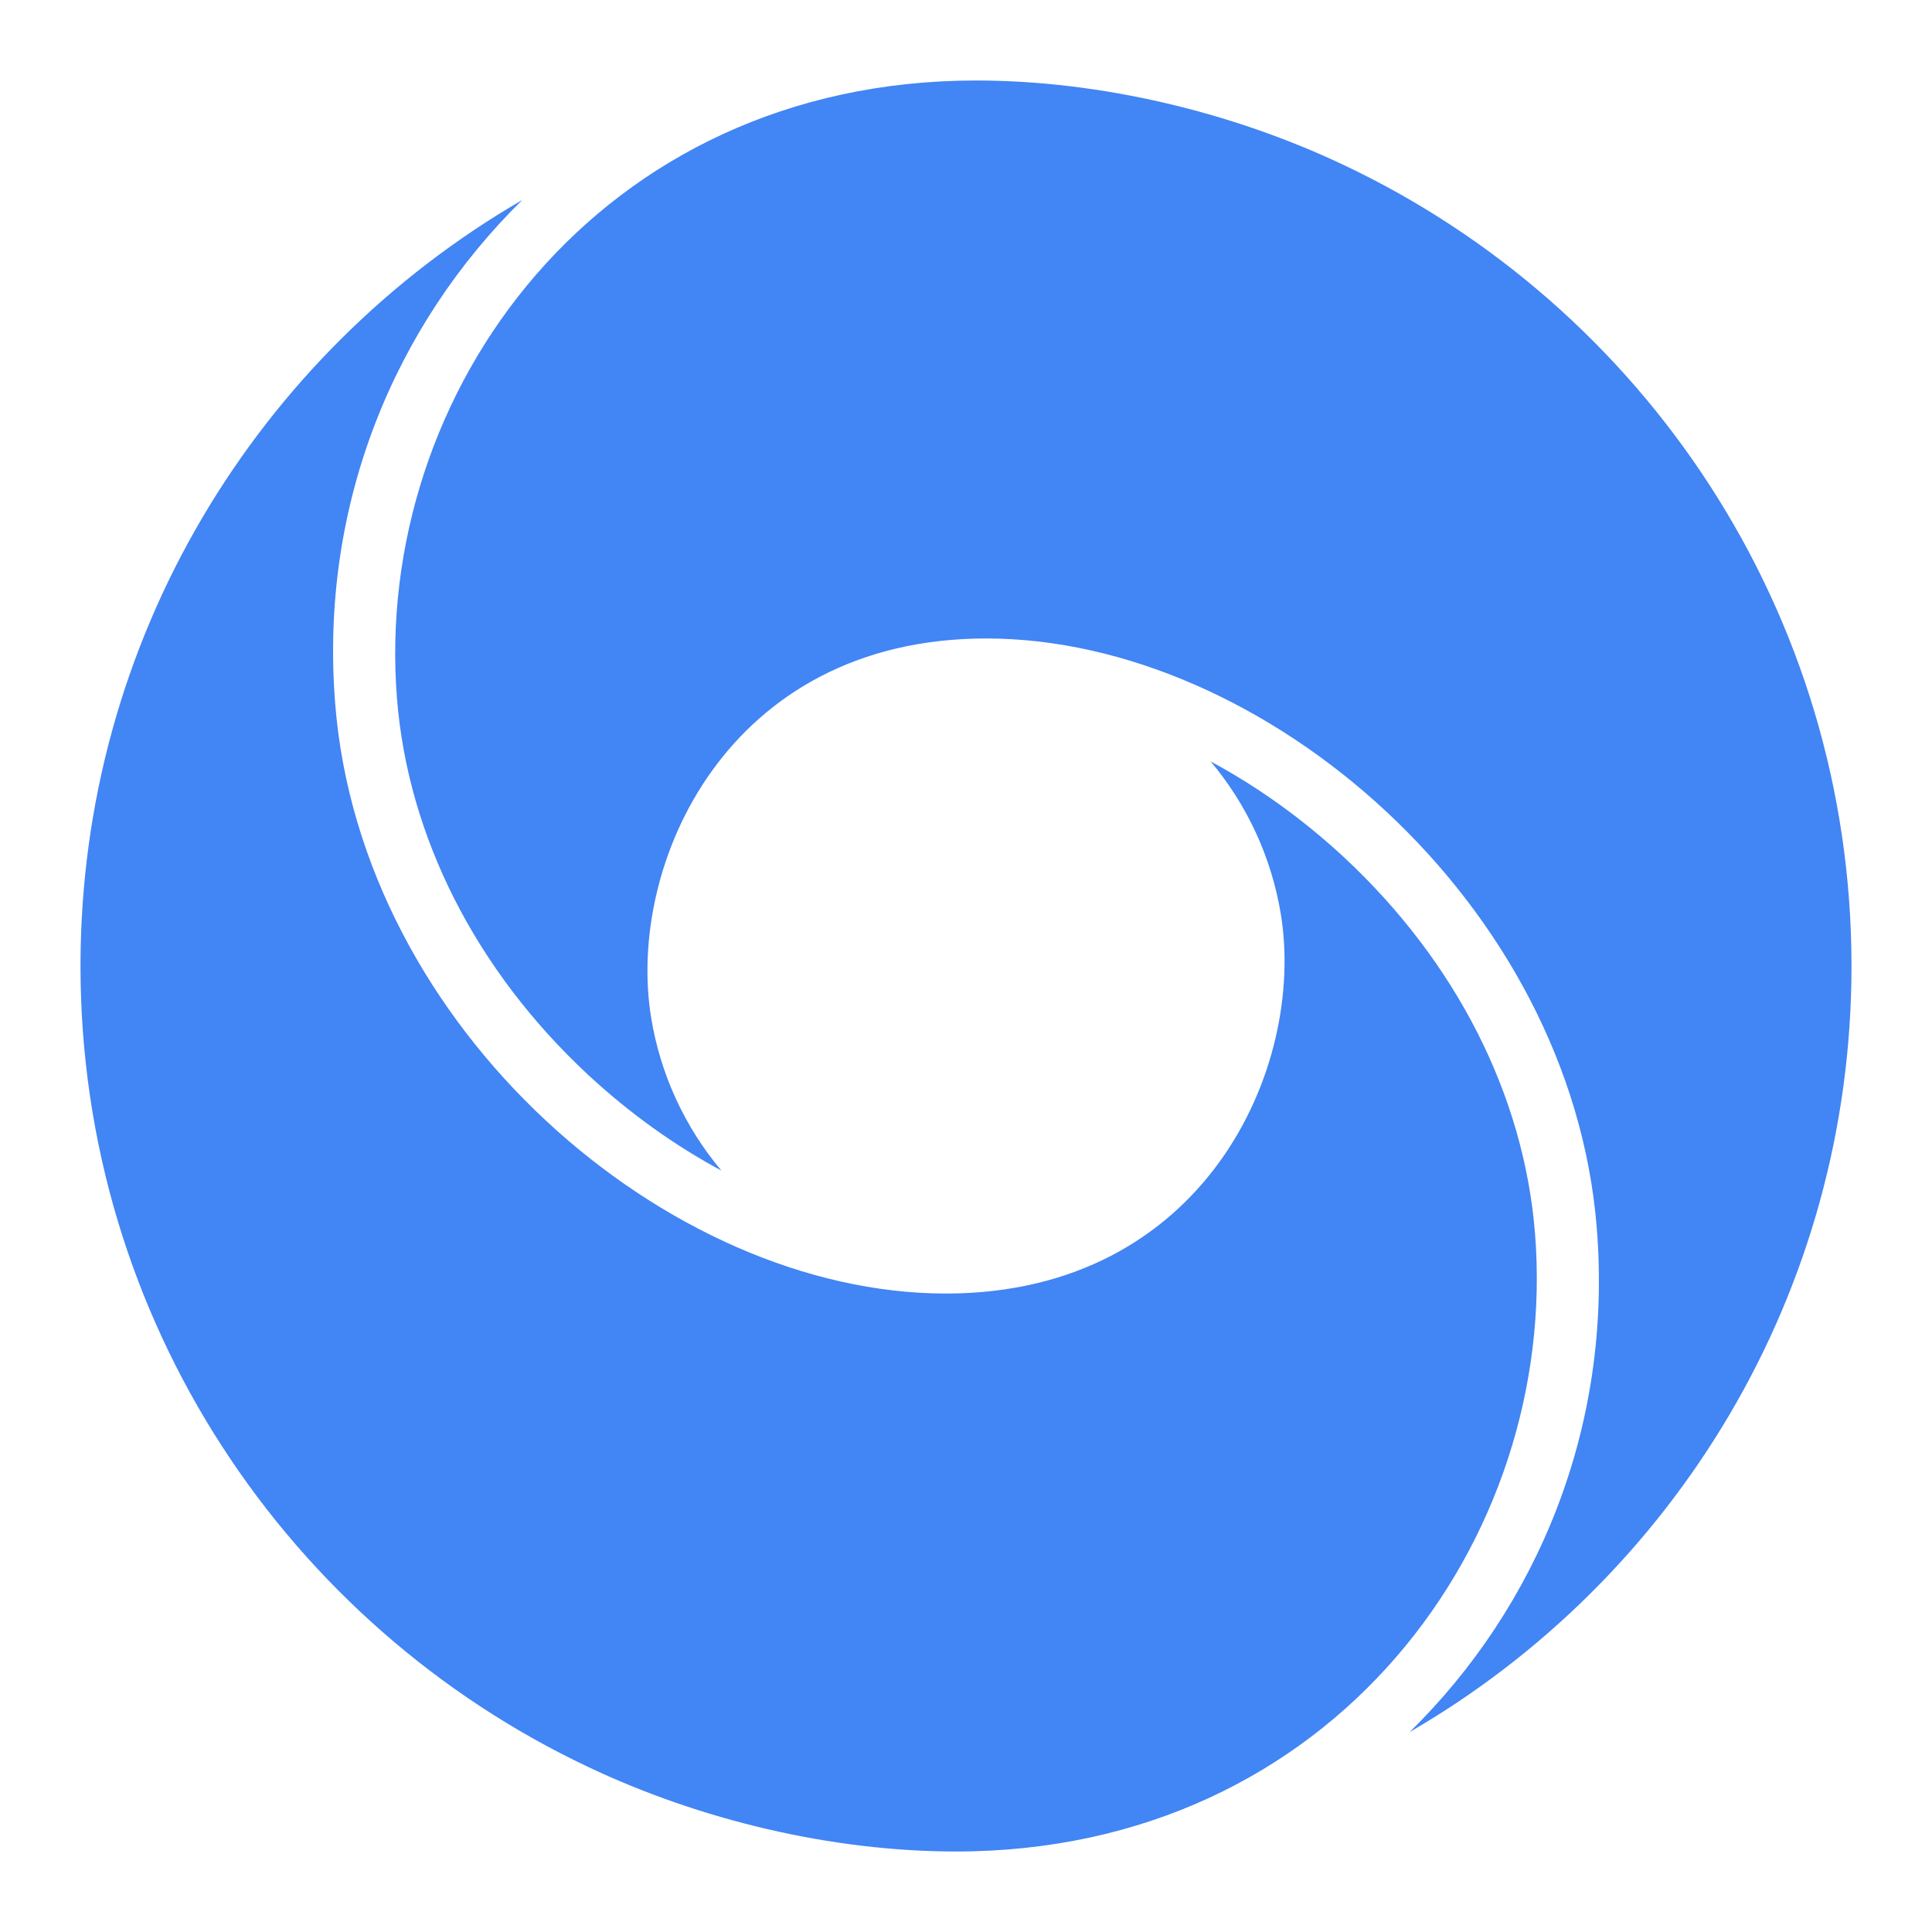
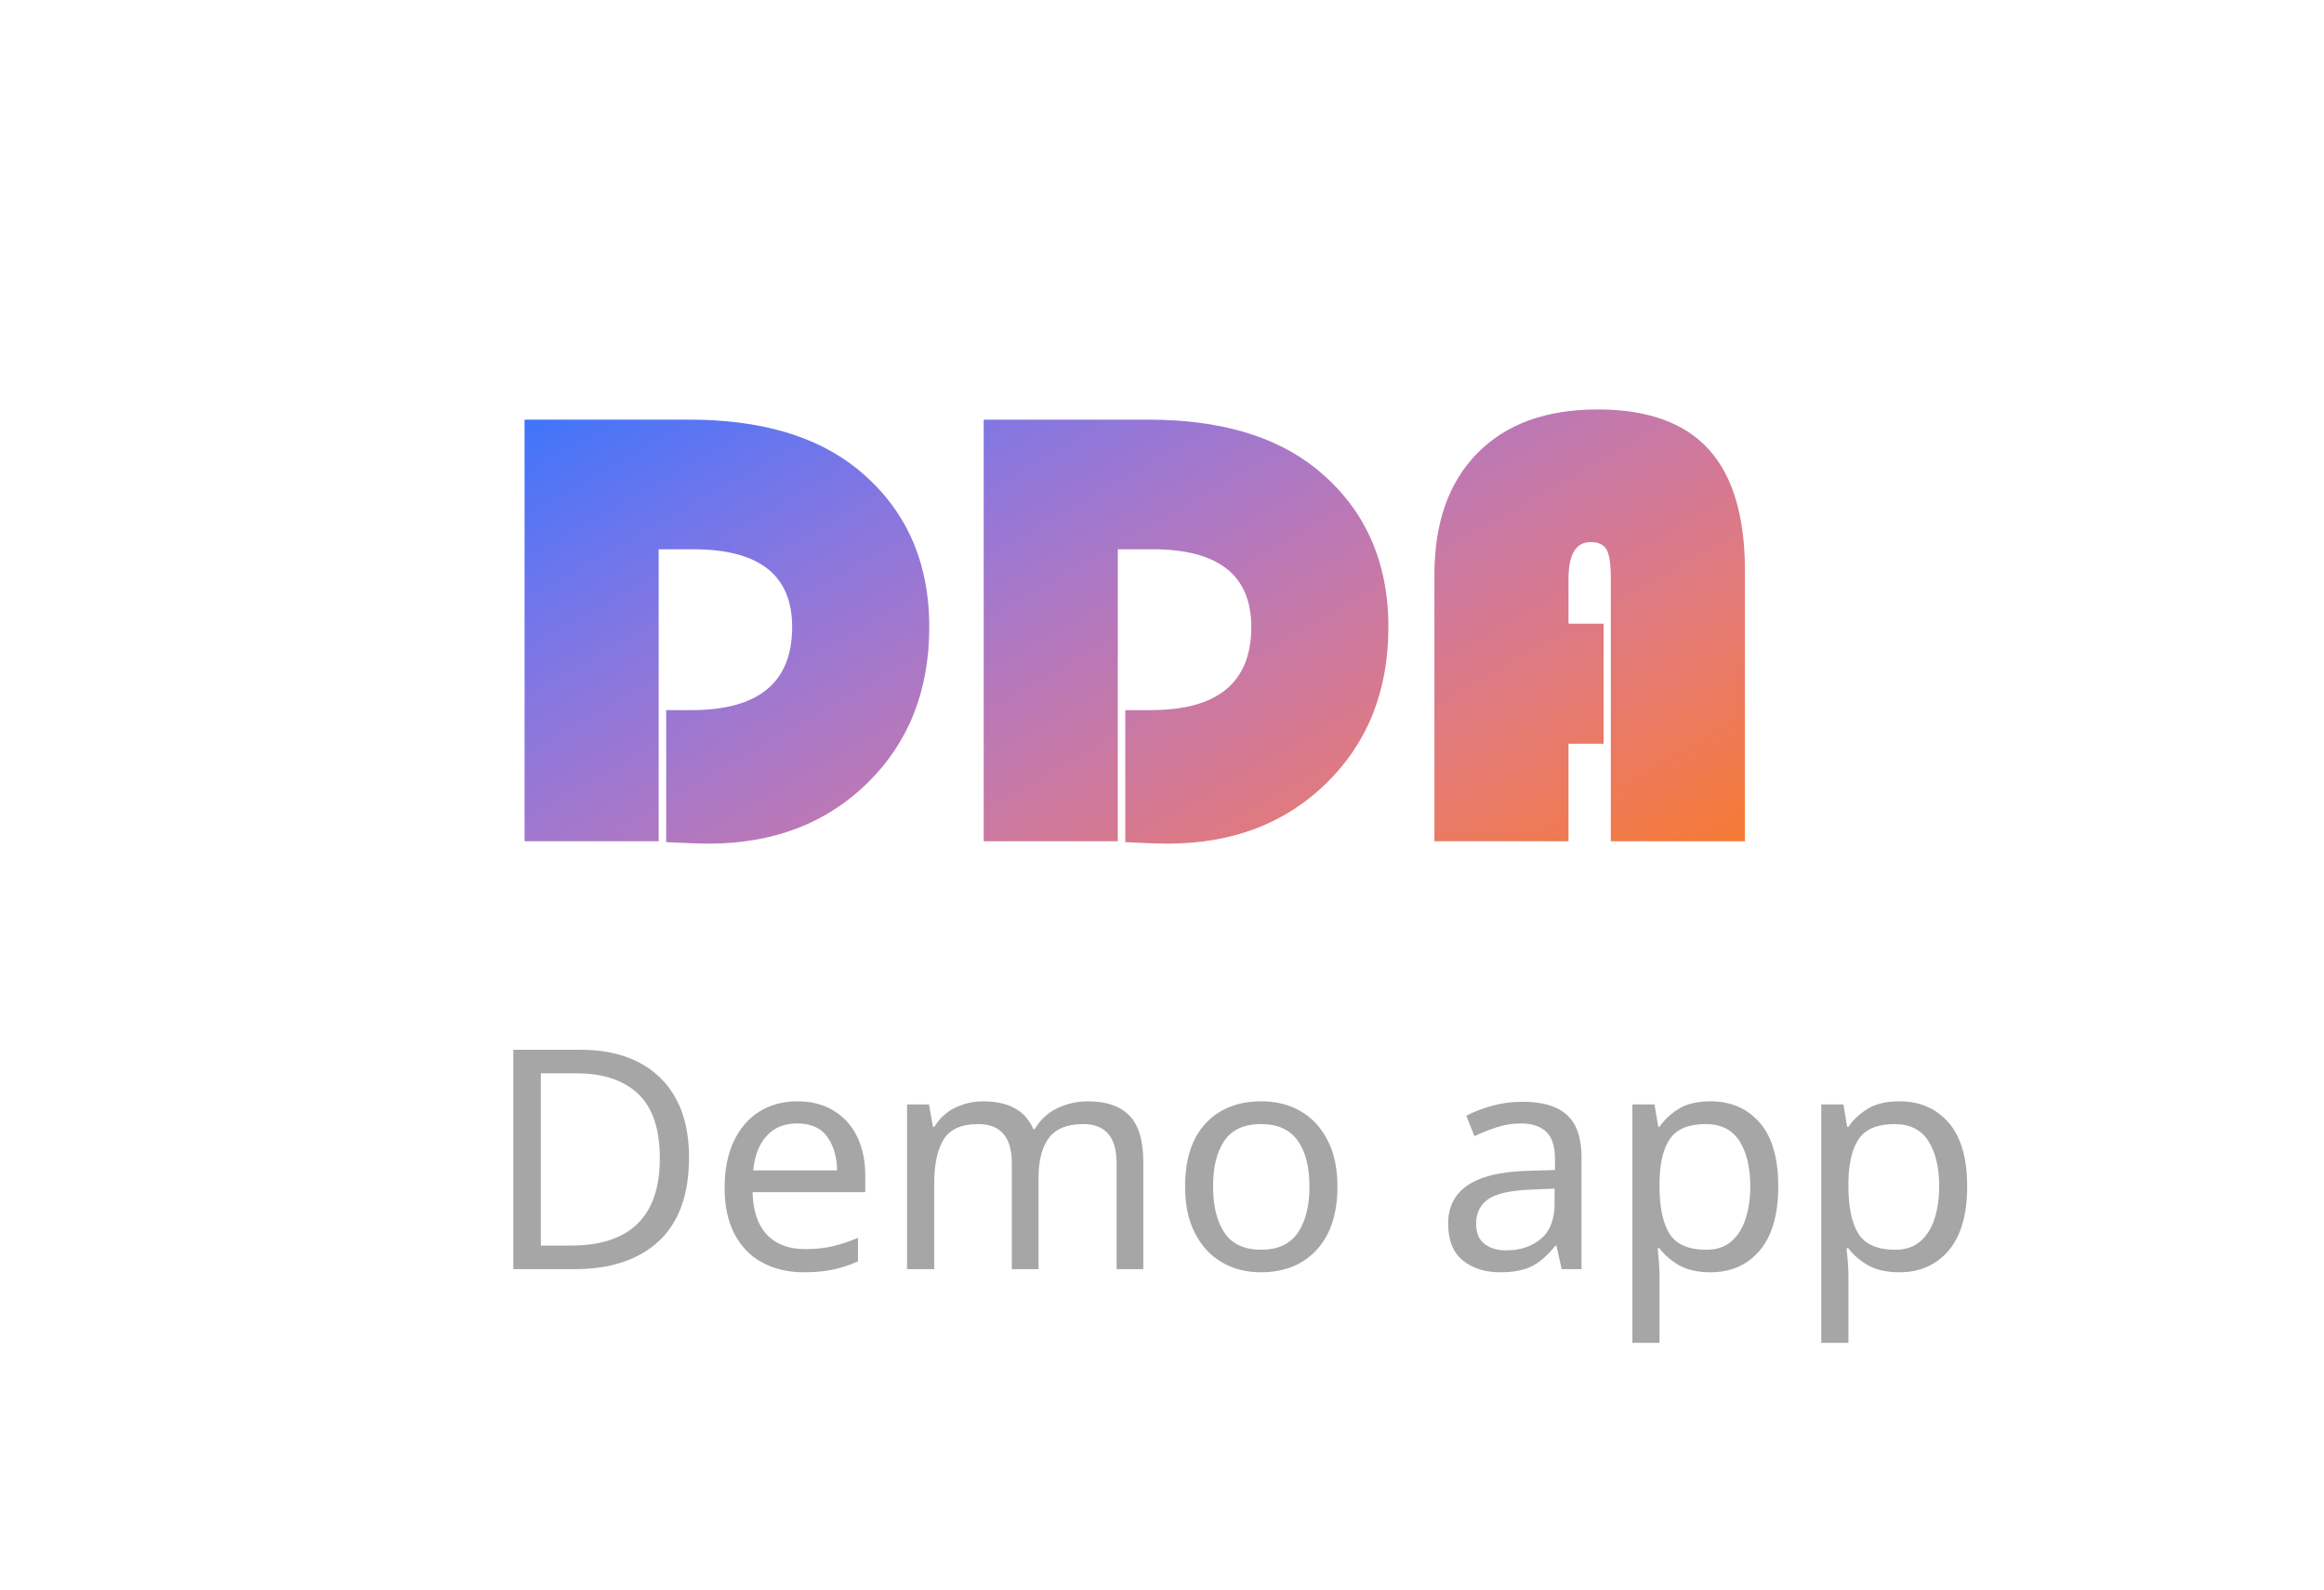
- <svg xmlns="http://www.w3.org/2000/svg" xml:space="preserve" width="48" height="48" viewBox="0 0 192 192">
-   <path fill="none" d="M0 0h192v192H0z" />
-   <g fill="#4285F4">
-     <path d="M133.52 16.39C122.52 11.17 109.43 8 97 8 59.48 8 37.04 39.06 39.45 69.4c1.09 13.73 7.83 27.02 18.98 37.4 4.14 3.84 8.62 7.04 13.26 9.53a31.482 31.482 0 0 1-6.98-15.19C62.22 85.89 72.28 63.45 98 63.45c27.66 0 58.14 26.31 60.69 58.64 1.58 19.77-5.93 37.61-18.6 50.04C166.37 156.9 184 128.5 184 96c0-35.17-20.65-65.53-50.48-79.61z" />
-     <path d="M152.55 122.6c-1.09-13.73-7.83-27.02-18.98-37.4-4.14-3.84-8.62-7.04-13.26-9.53 3.58 4.25 6.04 9.47 6.98 15.19 2.49 15.25-7.57 37.69-33.29 37.69-27.66 0-58.14-26.31-60.69-58.64-1.58-19.77 5.93-37.61 18.6-50.04C25.63 35.1 8 63.5 8 96c0 35.17 20.65 65.53 50.48 79.61 11 5.22 24.08 8.39 36.52 8.39 37.52 0 59.96-31.06 57.55-61.4z" />
+ <svg xmlns="http://www.w3.org/2000/svg" width="174" height="119" xml:space="preserve" overflow="hidden">
+   <defs>
+     <linearGradient x1="266.989" y1="636.887" x2="314.23" y2="720.052" gradientUnits="userSpaceOnUse" spreadMethod="reflect" id="fill0">
+       <stop offset="0" stop-color="#0873FF" stop-opacity="1" />
+       <stop offset="0.004" stop-color="#0973FE" stop-opacity="1" />
+       <stop offset="0.008" stop-color="#0B73FE" stop-opacity="1" />
+       <stop offset="0.012" stop-color="#0D73FE" stop-opacity="1" />
+       <stop offset="0.016" stop-color="#0F73FE" stop-opacity="1" />
+       <stop offset="0.02" stop-color="#1073FE" stop-opacity="1" />
+       <stop offset="0.024" stop-color="#1273FE" stop-opacity="1" />
+       <stop offset="0.027" stop-color="#1473FE" stop-opacity="1" />
+       <stop offset="0.031" stop-color="#1673FE" stop-opacity="1" />
+       <stop offset="0.035" stop-color="#1773FE" stop-opacity="1" />
+       <stop offset="0.039" stop-color="#1973FE" stop-opacity="1" />
+       <stop offset="0.043" stop-color="#1B73FE" stop-opacity="1" />
+       <stop offset="0.047" stop-color="#1C73FE" stop-opacity="1" />
+       <stop offset="0.051" stop-color="#1E73FE" stop-opacity="1" />
+       <stop offset="0.055" stop-color="#2073FD" stop-opacity="1" />
+       <stop offset="0.059" stop-color="#2273FD" stop-opacity="1" />
+       <stop offset="0.063" stop-color="#2373FD" stop-opacity="1" />
+       <stop offset="0.067" stop-color="#2573FD" stop-opacity="1" />
+       <stop offset="0.071" stop-color="#2774FD" stop-opacity="1" />
+       <stop offset="0.075" stop-color="#2874FD" stop-opacity="1" />
+       <stop offset="0.078" stop-color="#2A74FC" stop-opacity="1" />
+       <stop offset="0.082" stop-color="#2C74FC" stop-opacity="1" />
+       <stop offset="0.086" stop-color="#2D74FC" stop-opacity="1" />
+       <stop offset="0.09" stop-color="#2F74FC" stop-opacity="1" />
+       <stop offset="0.094" stop-color="#3074FB" stop-opacity="1" />
+       <stop offset="0.098" stop-color="#3274FB" stop-opacity="1" />
+       <stop offset="0.102" stop-color="#3474FB" stop-opacity="1" />
+       <stop offset="0.106" stop-color="#3574FB" stop-opacity="1" />
+       <stop offset="0.11" stop-color="#3774FA" stop-opacity="1" />
+       <stop offset="0.114" stop-color="#3974FA" stop-opacity="1" />
+       <stop offset="0.118" stop-color="#3A74FA" stop-opacity="1" />
+       <stop offset="0.122" stop-color="#3C74FA" stop-opacity="1" />
+       <stop offset="0.125" stop-color="#3D74F9" stop-opacity="1" />
+       <stop offset="0.129" stop-color="#3F74F9" stop-opacity="1" />
+       <stop offset="0.133" stop-color="#4074F9" stop-opacity="1" />
+       <stop offset="0.137" stop-color="#4274F8" stop-opacity="1" />
+       <stop offset="0.141" stop-color="#4474F8" stop-opacity="1" />
+       <stop offset="0.145" stop-color="#4575F8" stop-opacity="1" />
+       <stop offset="0.149" stop-color="#4775F7" stop-opacity="1" />
+       <stop offset="0.153" stop-color="#4875F7" stop-opacity="1" />
+       <stop offset="0.157" stop-color="#4A75F7" stop-opacity="1" />
+       <stop offset="0.161" stop-color="#4B75F6" stop-opacity="1" />
+       <stop offset="0.165" stop-color="#4D75F6" stop-opacity="1" />
+       <stop offset="0.169" stop-color="#4E75F5" stop-opacity="1" />
+       <stop offset="0.173" stop-color="#5075F5" stop-opacity="1" />
+       <stop offset="0.176" stop-color="#5175F5" stop-opacity="1" />
+       <stop offset="0.18" stop-color="#5375F4" stop-opacity="1" />
+       <stop offset="0.184" stop-color="#5475F4" stop-opacity="1" />
+       <stop offset="0.188" stop-color="#5675F3" stop-opacity="1" />
+       <stop offset="0.192" stop-color="#5775F3" stop-opacity="1" />
+       <stop offset="0.196" stop-color="#5975F2" stop-opacity="1" />
+       <stop offset="0.2" stop-color="#5A75F2" stop-opacity="1" />
+       <stop offset="0.204" stop-color="#5C75F2" stop-opacity="1" />
+       <stop offset="0.208" stop-color="#5D75F1" stop-opacity="1" />
+       <stop offset="0.212" stop-color="#5F75F1" stop-opacity="1" />
+       <stop offset="0.216" stop-color="#6075F0" stop-opacity="1" />
+       <stop offset="0.22" stop-color="#6175F0" stop-opacity="1" />
+       <stop offset="0.224" stop-color="#6376EF" stop-opacity="1" />
+       <stop offset="0.227" stop-color="#6476EF" stop-opacity="1" />
+       <stop offset="0.231" stop-color="#6676EE" stop-opacity="1" />
+       <stop offset="0.235" stop-color="#6776EE" stop-opacity="1" />
+       <stop offset="0.239" stop-color="#6976ED" stop-opacity="1" />
+       <stop offset="0.243" stop-color="#6A76ED" stop-opacity="1" />
+       <stop offset="0.247" stop-color="#6B76EC" stop-opacity="1" />
+       <stop offset="0.251" stop-color="#6D76EB" stop-opacity="1" />
+       <stop offset="0.255" stop-color="#6E76EB" stop-opacity="1" />
+       <stop offset="0.259" stop-color="#6F76EA" stop-opacity="1" />
+       <stop offset="0.263" stop-color="#7176EA" stop-opacity="1" />
+       <stop offset="0.267" stop-color="#7276E9" stop-opacity="1" />
+       <stop offset="0.271" stop-color="#7476E9" stop-opacity="1" />
+       <stop offset="0.275" stop-color="#7576E8" stop-opacity="1" />
+       <stop offset="0.278" stop-color="#7676E7" stop-opacity="1" />
+       <stop offset="0.282" stop-color="#7876E7" stop-opacity="1" />
+       <stop offset="0.286" stop-color="#7976E6" stop-opacity="1" />
+       <stop offset="0.29" stop-color="#7A76E5" stop-opacity="1" />
+       <stop offset="0.294" stop-color="#7C76E5" stop-opacity="1" />
+       <stop offset="0.298" stop-color="#7D76E4" stop-opacity="1" />
+       <stop offset="0.302" stop-color="#7E76E3" stop-opacity="1" />
+       <stop offset="0.306" stop-color="#7F76E3" stop-opacity="1" />
+       <stop offset="0.31" stop-color="#8177E2" stop-opacity="1" />
+       <stop offset="0.314" stop-color="#8277E1" stop-opacity="1" />
+       <stop offset="0.318" stop-color="#8377E1" stop-opacity="1" />
+       <stop offset="0.322" stop-color="#8577E0" stop-opacity="1" />
+       <stop offset="0.325" stop-color="#8677DF" stop-opacity="1" />
+       <stop offset="0.329" stop-color="#8777DF" stop-opacity="1" />
+       <stop offset="0.333" stop-color="#8877DE" stop-opacity="1" />
+       <stop offset="0.337" stop-color="#8A77DD" stop-opacity="1" />
+       <stop offset="0.341" stop-color="#8B77DD" stop-opacity="1" />
+       <stop offset="0.345" stop-color="#8C77DC" stop-opacity="1" />
+       <stop offset="0.349" stop-color="#8D77DB" stop-opacity="1" />
+       <stop offset="0.353" stop-color="#8F77DA" stop-opacity="1" />
+       <stop offset="0.357" stop-color="#9077DA" stop-opacity="1" />
+       <stop offset="0.361" stop-color="#9177D9" stop-opacity="1" />
+       <stop offset="0.365" stop-color="#9277D8" stop-opacity="1" />
+       <stop offset="0.369" stop-color="#9377D7" stop-opacity="1" />
+       <stop offset="0.373" stop-color="#9577D6" stop-opacity="1" />
+       <stop offset="0.376" stop-color="#9677D6" stop-opacity="1" />
+       <stop offset="0.38" stop-color="#9777D5" stop-opacity="1" />
+       <stop offset="0.384" stop-color="#9877D4" stop-opacity="1" />
+       <stop offset="0.388" stop-color="#9977D3" stop-opacity="1" />
+       <stop offset="0.392" stop-color="#9A77D2" stop-opacity="1" />
+       <stop offset="0.396" stop-color="#9B77D2" stop-opacity="1" />
+       <stop offset="0.4" stop-color="#9D77D1" stop-opacity="1" />
+       <stop offset="0.404" stop-color="#9E77D0" stop-opacity="1" />
+       <stop offset="0.408" stop-color="#9F78CF" stop-opacity="1" />
+       <stop offset="0.412" stop-color="#A078CE" stop-opacity="1" />
+       <stop offset="0.416" stop-color="#A178CD" stop-opacity="1" />
+       <stop offset="0.42" stop-color="#A278CC" stop-opacity="1" />
+       <stop offset="0.424" stop-color="#A378CC" stop-opacity="1" />
+       <stop offset="0.427" stop-color="#A478CB" stop-opacity="1" />
+       <stop offset="0.431" stop-color="#A678CA" stop-opacity="1" />
+       <stop offset="0.435" stop-color="#A778C9" stop-opacity="1" />
+       <stop offset="0.439" stop-color="#A878C8" stop-opacity="1" />
+       <stop offset="0.443" stop-color="#A978C7" stop-opacity="1" />
+       <stop offset="0.447" stop-color="#AA78C6" stop-opacity="1" />
+       <stop offset="0.451" stop-color="#AB78C5" stop-opacity="1" />
+       <stop offset="0.455" stop-color="#AC78C4" stop-opacity="1" />
+       <stop offset="0.459" stop-color="#AD78C3" stop-opacity="1" />
+       <stop offset="0.463" stop-color="#AE78C2" stop-opacity="1" />
+       <stop offset="0.467" stop-color="#AF78C1" stop-opacity="1" />
+       <stop offset="0.471" stop-color="#B078C0" stop-opacity="1" />
+       <stop offset="0.475" stop-color="#B178BF" stop-opacity="1" />
+       <stop offset="0.478" stop-color="#B278BE" stop-opacity="1" />
+       <stop offset="0.482" stop-color="#B378BE" stop-opacity="1" />
+       <stop offset="0.486" stop-color="#B478BD" stop-opacity="1" />
+       <stop offset="0.49" stop-color="#B578BC" stop-opacity="1" />
+       <stop offset="0.494" stop-color="#B678BB" stop-opacity="1" />
+       <stop offset="0.498" stop-color="#B778B9" stop-opacity="1" />
+       <stop offset="0.502" stop-color="#B878B8" stop-opacity="1" />
+       <stop offset="0.506" stop-color="#B978B7" stop-opacity="1" />
+       <stop offset="0.51" stop-color="#BA78B6" stop-opacity="1" />
+       <stop offset="0.514" stop-color="#BB78B5" stop-opacity="1" />
+       <stop offset="0.518" stop-color="#BC78B4" stop-opacity="1" />
+       <stop offset="0.522" stop-color="#BD78B3" stop-opacity="1" />
+       <stop offset="0.525" stop-color="#BE79B2" stop-opacity="1" />
+       <stop offset="0.529" stop-color="#BF79B1" stop-opacity="1" />
+       <stop offset="0.533" stop-color="#C079B0" stop-opacity="1" />
+       <stop offset="0.537" stop-color="#C079AF" stop-opacity="1" />
+       <stop offset="0.541" stop-color="#C179AE" stop-opacity="1" />
+       <stop offset="0.545" stop-color="#C279AD" stop-opacity="1" />
+       <stop offset="0.549" stop-color="#C379AC" stop-opacity="1" />
+       <stop offset="0.553" stop-color="#C479AB" stop-opacity="1" />
+       <stop offset="0.557" stop-color="#C579A9" stop-opacity="1" />
+       <stop offset="0.561" stop-color="#C679A8" stop-opacity="1" />
+       <stop offset="0.565" stop-color="#C779A7" stop-opacity="1" />
+       <stop offset="0.569" stop-color="#C779A6" stop-opacity="1" />
+       <stop offset="0.573" stop-color="#C879A5" stop-opacity="1" />
+       <stop offset="0.576" stop-color="#C979A4" stop-opacity="1" />
+       <stop offset="0.58" stop-color="#CA79A3" stop-opacity="1" />
+       <stop offset="0.584" stop-color="#CB79A1" stop-opacity="1" />
+       <stop offset="0.588" stop-color="#CC79A0" stop-opacity="1" />
+       <stop offset="0.592" stop-color="#CC799F" stop-opacity="1" />
+       <stop offset="0.596" stop-color="#CD799E" stop-opacity="1" />
+       <stop offset="0.6" stop-color="#CE799D" stop-opacity="1" />
+       <stop offset="0.604" stop-color="#CF799B" stop-opacity="1" />
+       <stop offset="0.608" stop-color="#D0799A" stop-opacity="1" />
+       <stop offset="0.612" stop-color="#D07999" stop-opacity="1" />
+       <stop offset="0.616" stop-color="#D17998" stop-opacity="1" />
+       <stop offset="0.62" stop-color="#D27997" stop-opacity="1" />
+       <stop offset="0.624" stop-color="#D37995" stop-opacity="1" />
+       <stop offset="0.627" stop-color="#D37994" stop-opacity="1" />
+       <stop offset="0.631" stop-color="#D47993" stop-opacity="1" />
+       <stop offset="0.635" stop-color="#D57992" stop-opacity="1" />
+       <stop offset="0.639" stop-color="#D67990" stop-opacity="1" />
+       <stop offset="0.643" stop-color="#D6798F" stop-opacity="1" />
+       <stop offset="0.647" stop-color="#D7798E" stop-opacity="1" />
+       <stop offset="0.651" stop-color="#D8798C" stop-opacity="1" />
+       <stop offset="0.655" stop-color="#D9798B" stop-opacity="1" />
+       <stop offset="0.659" stop-color="#D9798A" stop-opacity="1" />
+       <stop offset="0.663" stop-color="#DA7989" stop-opacity="1" />
+       <stop offset="0.667" stop-color="#DB7987" stop-opacity="1" />
+       <stop offset="0.671" stop-color="#DB7A86" stop-opacity="1" />
+       <stop offset="0.675" stop-color="#DC7A85" stop-opacity="1" />
+       <stop offset="0.678" stop-color="#DD7A83" stop-opacity="1" />
+       <stop offset="0.682" stop-color="#DD7A82" stop-opacity="1" />
+       <stop offset="0.686" stop-color="#DE7A81" stop-opacity="1" />
+       <stop offset="0.69" stop-color="#DF7A7F" stop-opacity="1" />
+       <stop offset="0.694" stop-color="#DF7A7E" stop-opacity="1" />
+       <stop offset="0.698" stop-color="#E07A7D" stop-opacity="1" />
+       <stop offset="0.702" stop-color="#E07A7B" stop-opacity="1" />
+       <stop offset="0.706" stop-color="#E17A7A" stop-opacity="1" />
+       <stop offset="0.71" stop-color="#E27A78" stop-opacity="1" />
+       <stop offset="0.714" stop-color="#E27A77" stop-opacity="1" />
+       <stop offset="0.718" stop-color="#E37A76" stop-opacity="1" />
+       <stop offset="0.722" stop-color="#E37A74" stop-opacity="1" />
+       <stop offset="0.725" stop-color="#E47A73" stop-opacity="1" />
+       <stop offset="0.729" stop-color="#E57A71" stop-opacity="1" />
+       <stop offset="0.733" stop-color="#E57A70" stop-opacity="1" />
+       <stop offset="0.737" stop-color="#E67A6F" stop-opacity="1" />
+       <stop offset="0.741" stop-color="#E67A6D" stop-opacity="1" />
+       <stop offset="0.745" stop-color="#E77A6C" stop-opacity="1" />
+       <stop offset="0.749" stop-color="#E77A6A" stop-opacity="1" />
+       <stop offset="0.753" stop-color="#E87A69" stop-opacity="1" />
+       <stop offset="0.757" stop-color="#E87A67" stop-opacity="1" />
+       <stop offset="0.761" stop-color="#E97A66" stop-opacity="1" />
+       <stop offset="0.765" stop-color="#E97A64" stop-opacity="1" />
+       <stop offset="0.769" stop-color="#EA7A63" stop-opacity="1" />
+       <stop offset="0.773" stop-color="#EA7A61" stop-opacity="1" />
+       <stop offset="0.776" stop-color="#EB7A60" stop-opacity="1" />
+       <stop offset="0.78" stop-color="#EB7A5E" stop-opacity="1" />
+       <stop offset="0.784" stop-color="#EC7A5D" stop-opacity="1" />
+       <stop offset="0.788" stop-color="#EC7A5B" stop-opacity="1" />
+       <stop offset="0.792" stop-color="#ED7A5A" stop-opacity="1" />
+       <stop offset="0.796" stop-color="#ED7A58" stop-opacity="1" />
+       <stop offset="0.8" stop-color="#EE7A57" stop-opacity="1" />
+       <stop offset="0.804" stop-color="#EE7A55" stop-opacity="1" />
+       <stop offset="0.808" stop-color="#EF7A54" stop-opacity="1" />
+       <stop offset="0.812" stop-color="#EF7A52" stop-opacity="1" />
+       <stop offset="0.816" stop-color="#EF7A50" stop-opacity="1" />
+       <stop offset="0.82" stop-color="#F07A4F" stop-opacity="1" />
+       <stop offset="0.824" stop-color="#F07A4D" stop-opacity="1" />
+       <stop offset="0.827" stop-color="#F17A4C" stop-opacity="1" />
+       <stop offset="0.831" stop-color="#F17A4A" stop-opacity="1" />
+       <stop offset="0.835" stop-color="#F17A49" stop-opacity="1" />
+       <stop offset="0.839" stop-color="#F27A47" stop-opacity="1" />
+       <stop offset="0.843" stop-color="#F27A45" stop-opacity="1" />
+       <stop offset="0.847" stop-color="#F27A44" stop-opacity="1" />
+       <stop offset="0.851" stop-color="#F37A42" stop-opacity="1" />
+       <stop offset="0.855" stop-color="#F37A40" stop-opacity="1" />
+       <stop offset="0.859" stop-color="#F37A3F" stop-opacity="1" />
+       <stop offset="0.863" stop-color="#F47A3D" stop-opacity="1" />
+       <stop offset="0.867" stop-color="#F47A3C" stop-opacity="1" />
+       <stop offset="0.871" stop-color="#F47A3A" stop-opacity="1" />
+       <stop offset="0.875" stop-color="#F57A38" stop-opacity="1" />
+       <stop offset="0.878" stop-color="#F57A37" stop-opacity="1" />
+       <stop offset="0.882" stop-color="#F57A35" stop-opacity="1" />
+       <stop offset="0.886" stop-color="#F57A33" stop-opacity="1" />
+       <stop offset="0.89" stop-color="#F67A31" stop-opacity="1" />
+       <stop offset="0.894" stop-color="#F67A30" stop-opacity="1" />
+       <stop offset="0.898" stop-color="#F67A2E" stop-opacity="1" />
+       <stop offset="0.902" stop-color="#F67A2C" stop-opacity="1" />
+       <stop offset="0.906" stop-color="#F77A2B" stop-opacity="1" />
+       <stop offset="0.91" stop-color="#F77A29" stop-opacity="1" />
+       <stop offset="0.914" stop-color="#F77A27" stop-opacity="1" />
+       <stop offset="0.918" stop-color="#F77A25" stop-opacity="1" />
+       <stop offset="0.922" stop-color="#F77A24" stop-opacity="1" />
+       <stop offset="0.925" stop-color="#F87A22" stop-opacity="1" />
+       <stop offset="0.929" stop-color="#F87A20" stop-opacity="1" />
+       <stop offset="0.933" stop-color="#F87A1E" stop-opacity="1" />
+       <stop offset="0.937" stop-color="#F87A1D" stop-opacity="1" />
+       <stop offset="0.941" stop-color="#F87A1B" stop-opacity="1" />
+       <stop offset="0.945" stop-color="#F87A19" stop-opacity="1" />
+       <stop offset="0.949" stop-color="#F97A17" stop-opacity="1" />
+       <stop offset="0.953" stop-color="#F97A16" stop-opacity="1" />
+       <stop offset="0.957" stop-color="#F97A14" stop-opacity="1" />
+       <stop offset="0.961" stop-color="#F97A12" stop-opacity="1" />
+       <stop offset="0.965" stop-color="#F97A10" stop-opacity="1" />
+       <stop offset="0.969" stop-color="#F97A0E" stop-opacity="1" />
+       <stop offset="0.973" stop-color="#F97A0C" stop-opacity="1" />
+       <stop offset="0.976" stop-color="#F97A0B" stop-opacity="1" />
+       <stop offset="0.98" stop-color="#F97A09" stop-opacity="1" />
+       <stop offset="0.984" stop-color="#F97A07" stop-opacity="1" />
+       <stop offset="0.988" stop-color="#F97A05" stop-opacity="1" />
+       <stop offset="0.992" stop-color="#F97A03" stop-opacity="1" />
+       <stop offset="0.996" stop-color="#F97A01" stop-opacity="1" />
+       <stop offset="1" stop-color="#FA7B00" stop-opacity="1" />
+     </linearGradient>
+   </defs>
+   <g transform="translate(-206 -632)">
+     <g>
+       <path d="M279.65 663.412 291.981 663.412C297.301 663.412 301.48 664.63 304.517 667.066 308.139 669.991 309.95 673.947 309.95 678.932 309.95 683.693 308.407 687.586 305.32 690.611 302.233 693.636 298.266 695.149 293.419 695.149 292.846 695.149 291.79 695.112 290.252 695.039L290.252 685.154 292.161 685.154C297.177 685.154 299.685 683.08 299.685 678.932 299.685 675.054 297.222 673.115 292.296 673.115L289.69 673.115 289.69 694.969 279.65 694.969ZM245.275 663.412 257.606 663.412C262.926 663.412 267.105 664.63 270.142 667.066 273.764 669.991 275.575 673.947 275.575 678.932 275.575 683.693 274.032 687.586 270.945 690.611 267.858 693.636 263.891 695.149 259.044 695.149 258.471 695.149 257.415 695.112 255.877 695.039L255.877 685.154 257.786 685.154C262.802 685.154 265.31 683.08 265.31 678.932 265.31 675.054 262.847 673.115 257.921 673.115L255.315 673.115 255.315 694.969 245.275 694.969ZM325.615 662.648C329.35 662.648 332.122 663.643 333.931 665.632 335.739 667.621 336.643 670.647 336.643 674.71L336.643 694.969 326.603 694.969 326.603 675.316C326.603 674.208 326.493 673.475 326.273 673.115 326.052 672.756 325.661 672.576 325.099 672.576 323.99 672.576 323.436 673.489 323.436 675.316L323.436 678.685 326.064 678.685 326.064 687.67 323.436 687.67 323.436 694.969 313.396 694.969 313.396 675.024C313.396 671.13 314.47 668.094 316.617 665.916 318.764 663.737 321.764 662.648 325.615 662.648Z" fill="url(#fill0)" fill-rule="evenodd" />
+       <text fill="#000000" fill-opacity="0" font-family="Arial,Arial_MSFontService,sans-serif" font-size="32.501" direction="ltr" writing-mode="lr-tb" x="245.275" y="691.086">DDA</text>
+       <text fill="#A6A6A6" fill-opacity="1" font-family="Calibri,Calibri_MSFontService,sans-serif" font-style="normal" font-variant="normal" font-weight="400" font-stretch="normal" font-size="23" text-anchor="start" direction="ltr" writing-mode="lr-tb" unicode-bidi="normal" text-decoration="none" transform="matrix(1 0 0 1 242.198 727)">Demo app</text>
+     </g>
  </g>
</svg>
